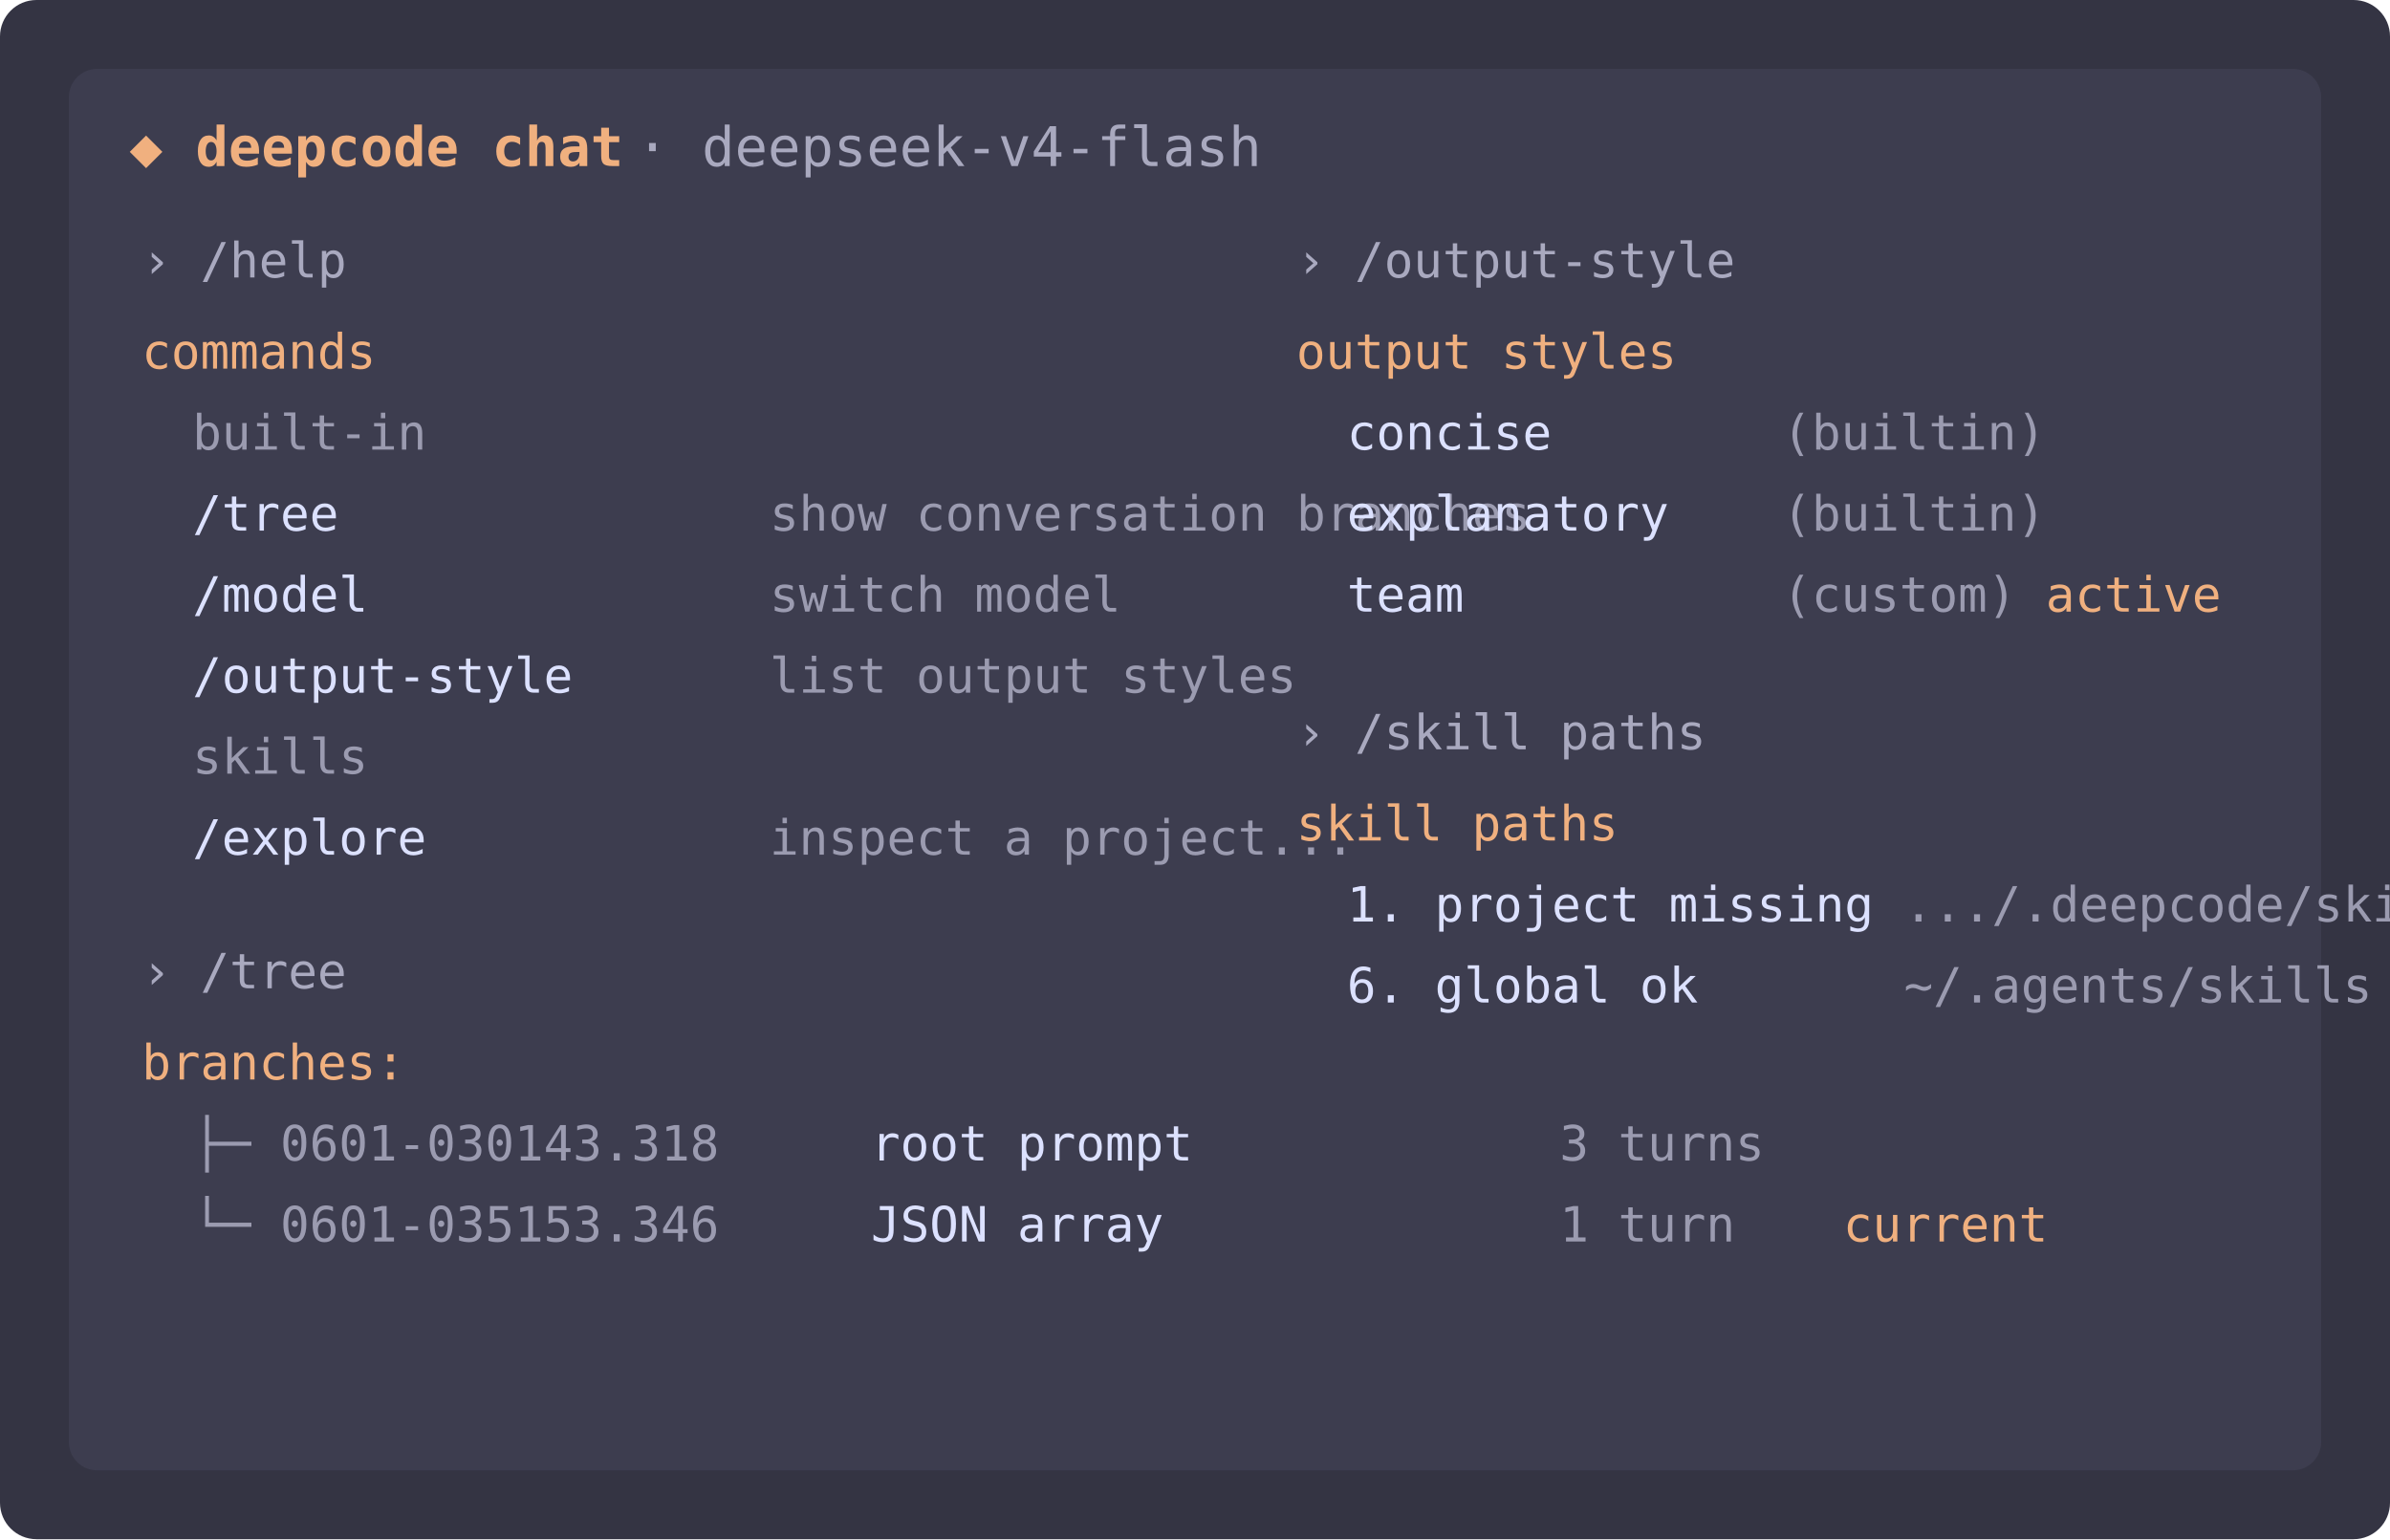
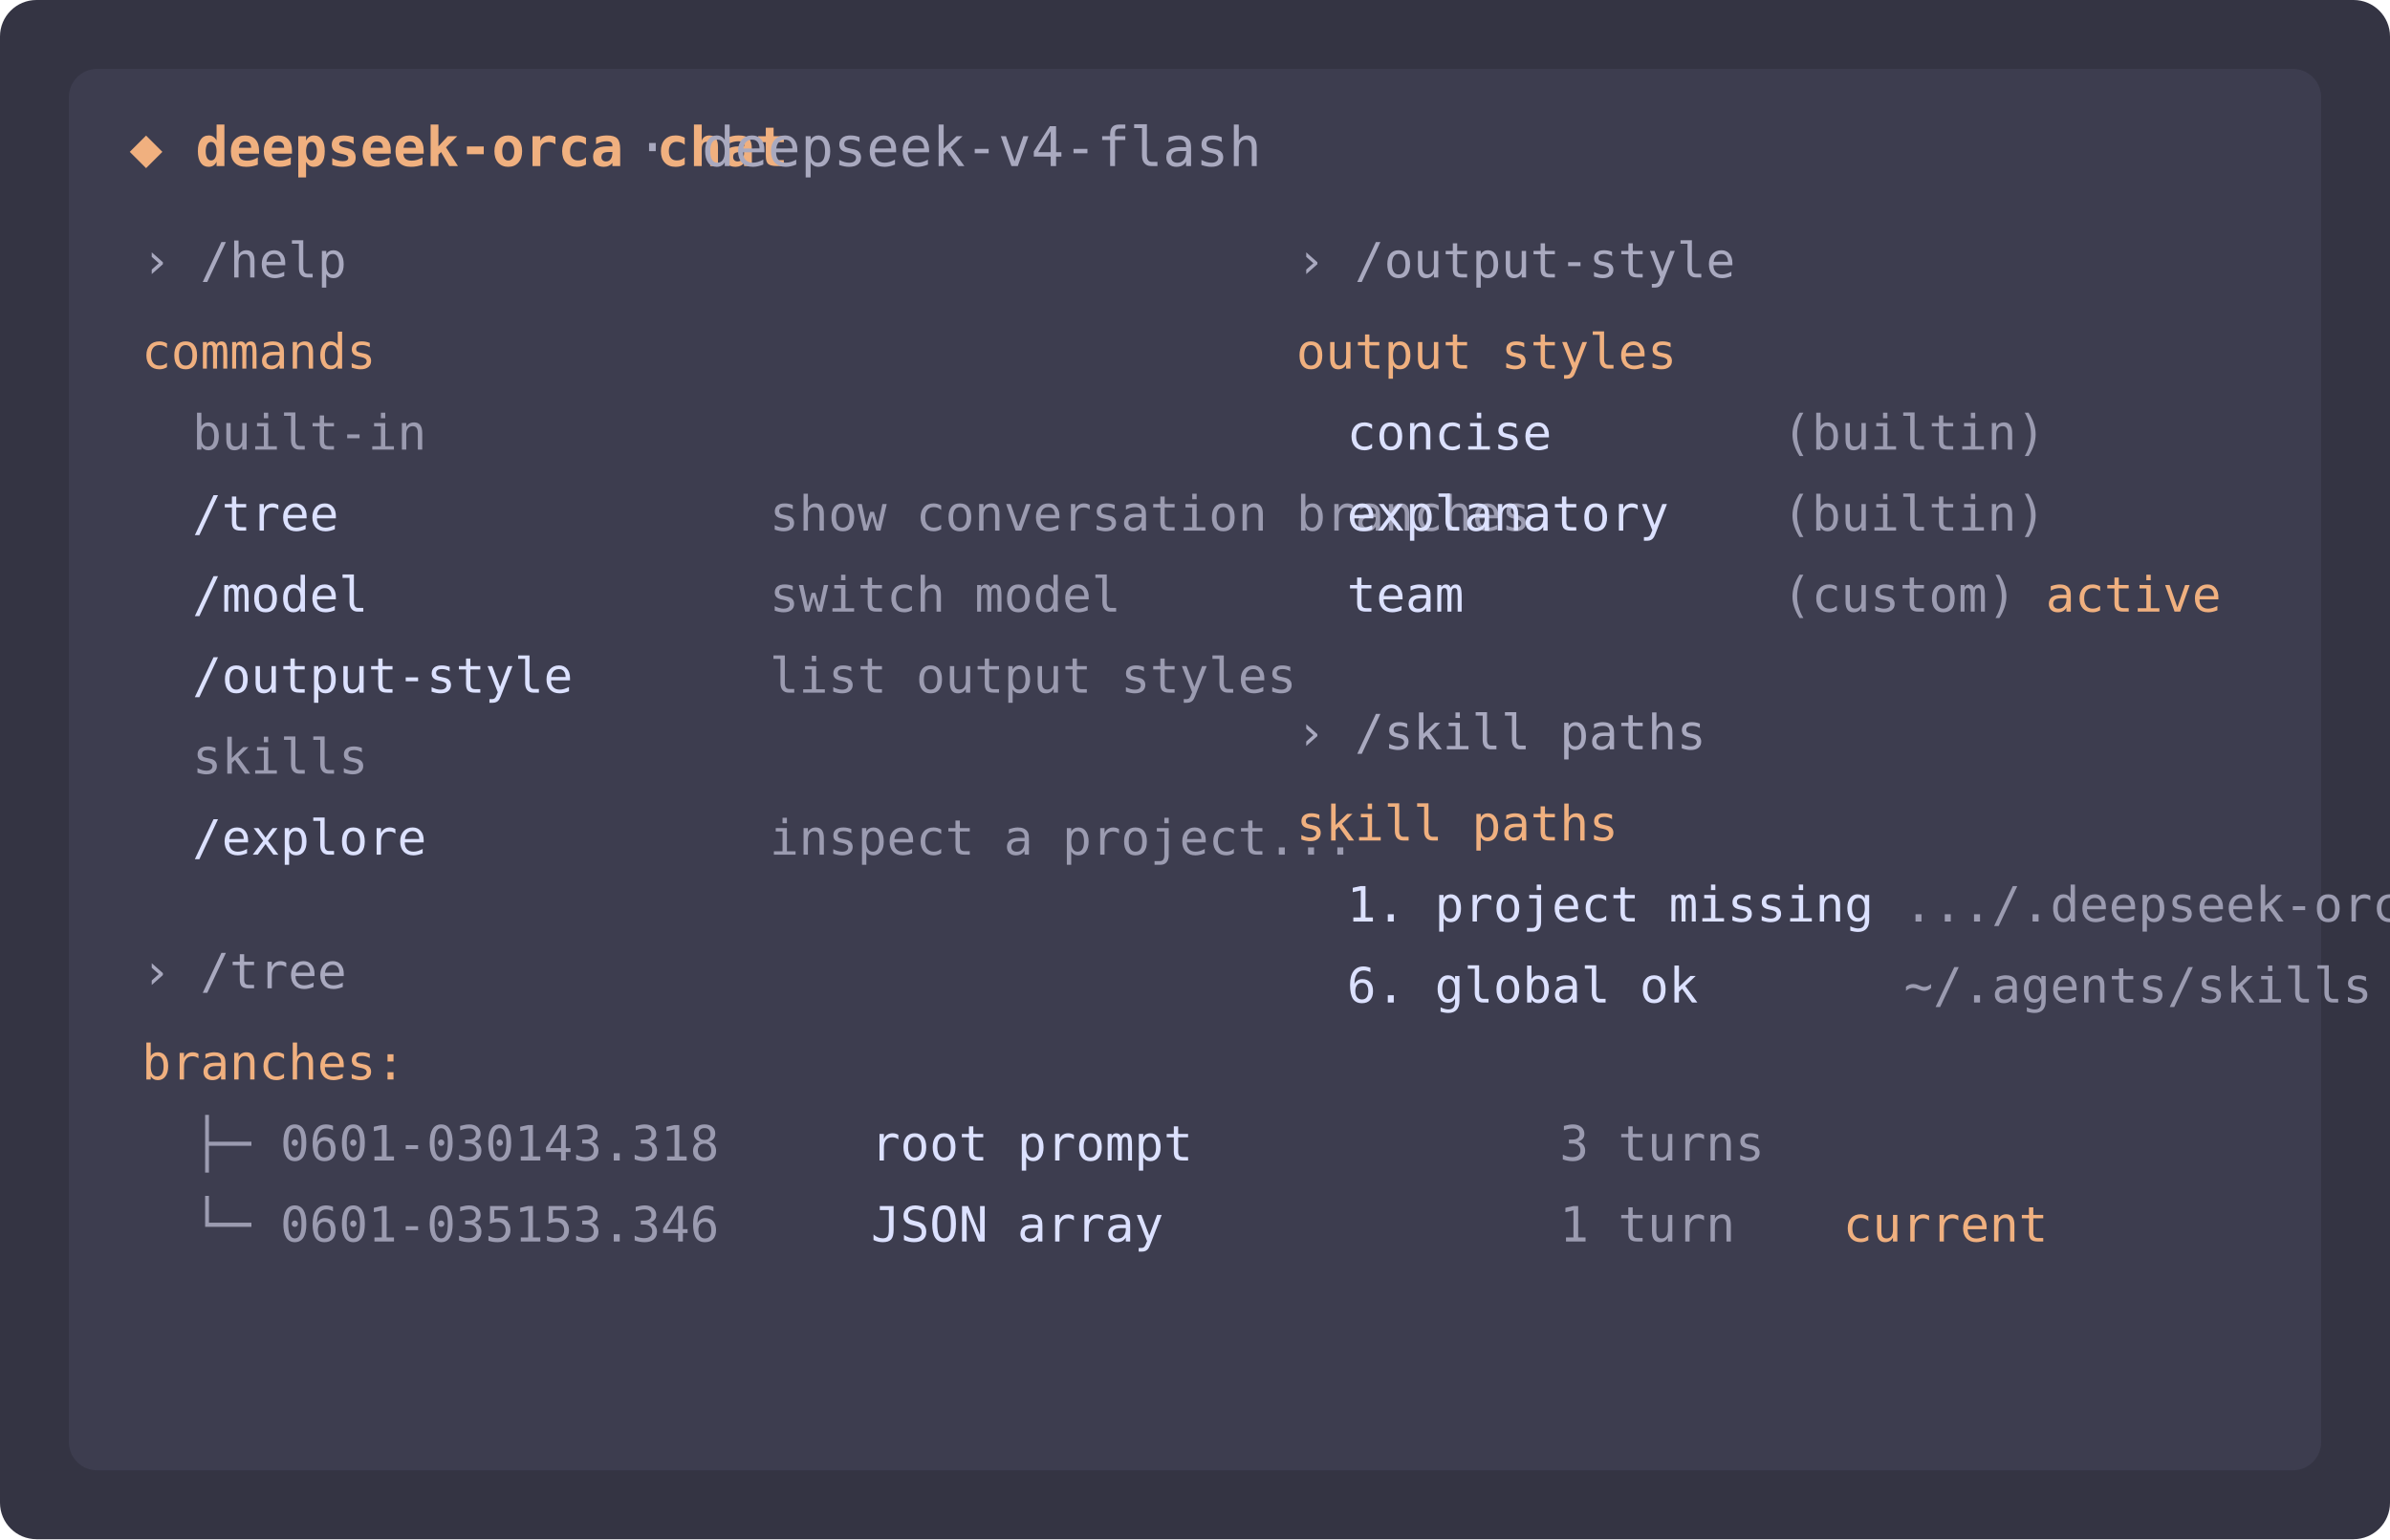
<svg xmlns="http://www.w3.org/2000/svg" width="1180" height="760" viewBox="0 0 1180 760" role="img" aria-labelledby="title desc">
  <rect width="1180" height="760" rx="18" fill="#343443" />
  <rect x="34" y="34" width="1112" height="692" rx="14" fill="#3d3d4f" />
-   <text x="64" y="82" fill="#f0b07f" font-family="Menlo, Consolas, monospace" font-size="27" font-weight="700">◆ deepcode chat</text>
+   <text x="64" y="82" fill="#f0b07f" font-family="Menlo, Consolas, monospace" font-size="27" font-weight="700">◆ deepseek-orca chat</text>
  <text x="314" y="82" fill="#a9a9bf" font-family="Menlo, Consolas, monospace" font-size="27">· deepseek-v4-flash</text>
  <g font-family="Menlo, Consolas, monospace" font-size="24">
    <text x="70" y="137" fill="#a9a9bf">› /help</text>
    <text x="70" y="182" fill="#f0b07f">commands</text>
    <text x="95" y="222" fill="#9b9bb0">built-in</text>
    <text x="95" y="262" fill="#dce1ff">/tree</text>
    <text x="380" y="262" fill="#9b9bb0">show conversation branches</text>
    <text x="95" y="302" fill="#dce1ff">/model</text>
    <text x="380" y="302" fill="#9b9bb0">switch model</text>
    <text x="95" y="342" fill="#dce1ff">/output-style</text>
    <text x="380" y="342" fill="#9b9bb0">list output styles</text>
    <text x="95" y="382" fill="#9b9bb0">skills</text>
    <text x="95" y="422" fill="#dce1ff">/explore</text>
    <text x="380" y="422" fill="#9b9bb0">inspect a project...</text>
    <text x="70" y="488" fill="#a9a9bf">› /tree</text>
    <text x="70" y="533" fill="#f0b07f">branches:</text>
    <text x="95" y="573" fill="#9b9bb0">├─ 0601-030143.318</text>
    <text x="430" y="573" fill="#dce1ff">root prompt</text>
    <text x="770" y="573" fill="#9b9bb0">3 turns</text>
    <text x="95" y="613" fill="#9b9bb0">└─ 0601-035153.346</text>
    <text x="430" y="613" fill="#dce1ff">JSON array</text>
    <text x="770" y="613" fill="#9b9bb0">1 turn</text>
    <text x="910" y="613" fill="#f0b07f">current</text>
    <text x="640" y="137" fill="#a9a9bf">› /output-style</text>
    <text x="640" y="182" fill="#f0b07f">output styles</text>
    <text x="665" y="222" fill="#dce1ff">concise</text>
    <text x="880" y="222" fill="#9b9bb0">(builtin)</text>
    <text x="665" y="262" fill="#dce1ff">explanatory</text>
    <text x="880" y="262" fill="#9b9bb0">(builtin)</text>
    <text x="665" y="302" fill="#dce1ff">team</text>
    <text x="880" y="302" fill="#9b9bb0">(custom)</text>
    <text x="1010" y="302" fill="#f0b07f">active</text>
    <text x="640" y="370" fill="#a9a9bf">› /skill paths</text>
    <text x="640" y="415" fill="#f0b07f">skill paths</text>
    <text x="665" y="455" fill="#dce1ff">1. project  missing</text>
-     <text x="940" y="455" fill="#9b9bb0">.../.deepcode/skills</text>
+     <text x="940" y="455" fill="#9b9bb0">.../.deepseek-orca/skills</text>
    <text x="665" y="495" fill="#dce1ff">6. global   ok</text>
    <text x="940" y="495" fill="#9b9bb0">~/.agents/skills</text>
  </g>
</svg>
